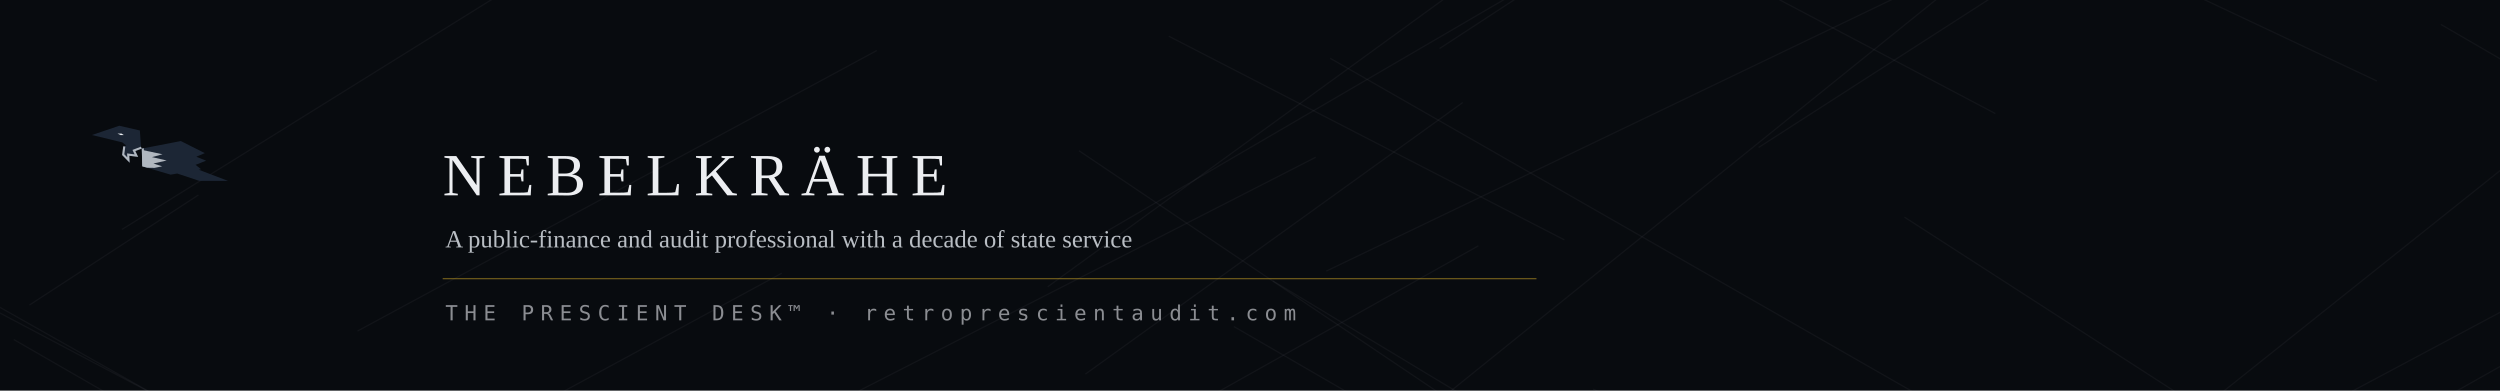
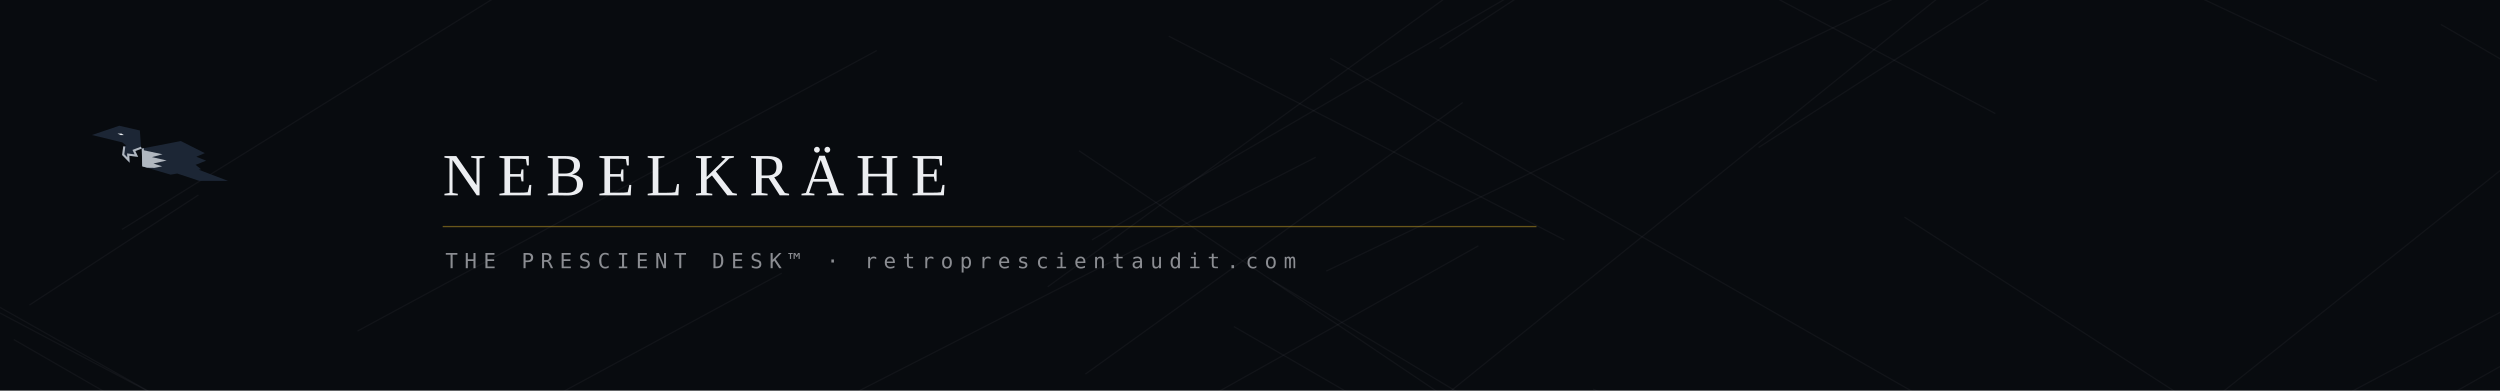
<svg xmlns="http://www.w3.org/2000/svg" viewBox="0 0 1920 300" width="1920" height="300">
  <rect width="1920" height="300" fill="#080B0F" />
  <g stroke="#b9c6d4" stroke-opacity="0.055" stroke-width=".9" stroke-linecap="square">
    <line x1="1873" y1="308" x2="2332" y2="49" />
    <line x1="2085" y1="129" x2="2389" y2="345" />
    <line x1="1224" y1="299" x2="1394" y2="380" />
    <line x1="898" y1="28" x2="1201" y2="184" />
    <line x1="421" y1="307" x2="600" y2="210" />
    <line x1="11" y1="261" x2="240" y2="393" />
    <line x1="23" y1="234" x2="152" y2="150" />
    <line x1="1060" y1="344" x2="1489" y2="-2" />
    <line x1="-139" y1="167" x2="355" y2="428" />
    <line x1="1463" y1="167" x2="1784" y2="374" />
    <line x1="275" y1="254" x2="673" y2="39" />
    <line x1="1702" y1="305" x2="1984" y2="80" />
    <line x1="94" y1="176" x2="451" y2="-46" />
    <line x1="839" y1="184" x2="1170" y2="-9" />
    <line x1="978" y1="216" x2="1393" y2="466" />
    <line x1="1875" y1="19" x2="2421" y2="336" />
    <line x1="-123" y1="333" x2="270" y2="544" />
    <line x1="1796" y1="306" x2="1948" y2="225" />
    <line x1="1598" y1="-45" x2="1825" y2="62" />
    <line x1="829" y1="116" x2="1394" y2="496" />
    <line x1="834" y1="287" x2="1123" y2="79" />
    <line x1="1019" y1="208" x2="1623" y2="-82" />
    <line x1="-22" y1="285" x2="297" y2="522" />
    <line x1="1106" y1="37" x2="1576" y2="-270" />
    <line x1="1981" y1="58" x2="2154" y2="162" />
    <line x1="1329" y1="-20" x2="1532" y2="87" />
    <line x1="1022" y1="45" x2="1595" y2="373" />
    <line x1="898" y1="322" x2="1135" y2="189" />
    <line x1="805" y1="220" x2="1236" y2="-93" />
    <line x1="1351" y1="113" x2="1794" y2="-172" />
    <line x1="948" y1="251" x2="1461" y2="548" />
    <line x1="660" y1="300" x2="1010" y2="121" />
    <line x1="2003" y1="12" x2="2300" y2="-159" />
    <line x1="-32" y1="218" x2="301" y2="406" />
  </g>
  <g transform="translate(70,96) scale(0.145)">
    <defs>
      <clipPath id="cl3">
        <path d="M149 4 L258 29 L264 116 L268 125 L475 85 L602 149 L557 168 L609 189 L553 211 L582 234 L570 237 L725 296 L573 296 L456 257 L421 263 L271 219 L268 125 L234 138 L249 169 L202 163 L204 200 L164 159 L170 113 L186 109 L165 92 L4 53 Z" />
      </clipPath>
    </defs>
    <path d="M149 4 L258 29 L264 116 L268 125 L475 85 L602 149 L557 168 L609 189 L553 211 L582 234 L570 237 L725 296 L573 296 L456 257 L421 263 L271 219 L268 125 L234 138 L249 169 L202 163 L204 200 L164 159 L170 113 L186 109 L165 92 L4 53 Z" fill="#1c2635" />
    <g clip-path="url(#cl3)">
      <path d="M269 132 L378 155 L322 170 L400 188 L330 204 L376 219 L336 227 L272 226 Z" fill="#b0b7c0" />
      <path d="M271 219 L268 125 L234 138 L249 169 L202 163 L204 200 L164 159 L170 113" fill="none" stroke="#b0b7c0" stroke-width="22" stroke-linejoin="miter" />
    </g>
    <path d="M139.9 45.7 L160.5 45.3 L173.1 53.3 L156.6 53.5 Z" fill="#eef1f5" />
  </g>
  <text x="340" y="150" font-family="'Cinzel','Trajan Pro',Georgia,'Times New Roman',serif" font-size="46" letter-spacing="9.0" fill="#eceef1" fill-opacity="1.0" text-anchor="start">NEBELKRÄHE</text>
-   <text x="342" y="190" font-family="'Cinzel','Trajan Pro',Georgia,'Times New Roman',serif" font-size="19" letter-spacing="0.0" fill="#b9bec4" fill-opacity="1.0" text-anchor="start">A public-finance and audit professional with a decade of state service</text>
-   <line x1="340" y1="214" x2="1180" y2="214" stroke="#c9a227" stroke-opacity="0.5" />
-   <text x="342" y="246" font-family="ui-monospace,Menlo,Consolas,monospace" font-size="16" letter-spacing="5.0" fill="#8b8d92" fill-opacity="1.0" text-anchor="start">THE PRESCIENT DESK™   ·   retroprescientaudit.com</text>
+   <line x1="340" y1="174" x2="1180" y2="174" stroke="#c9a227" stroke-opacity="0.5" />
+   <text x="342" y="206" font-family="ui-monospace,Menlo,Consolas,monospace" font-size="16" letter-spacing="5.0" fill="#8b8d92" fill-opacity="1.0" text-anchor="start">THE PRESCIENT DESK™   ·   retroprescientaudit.com</text>
</svg>
